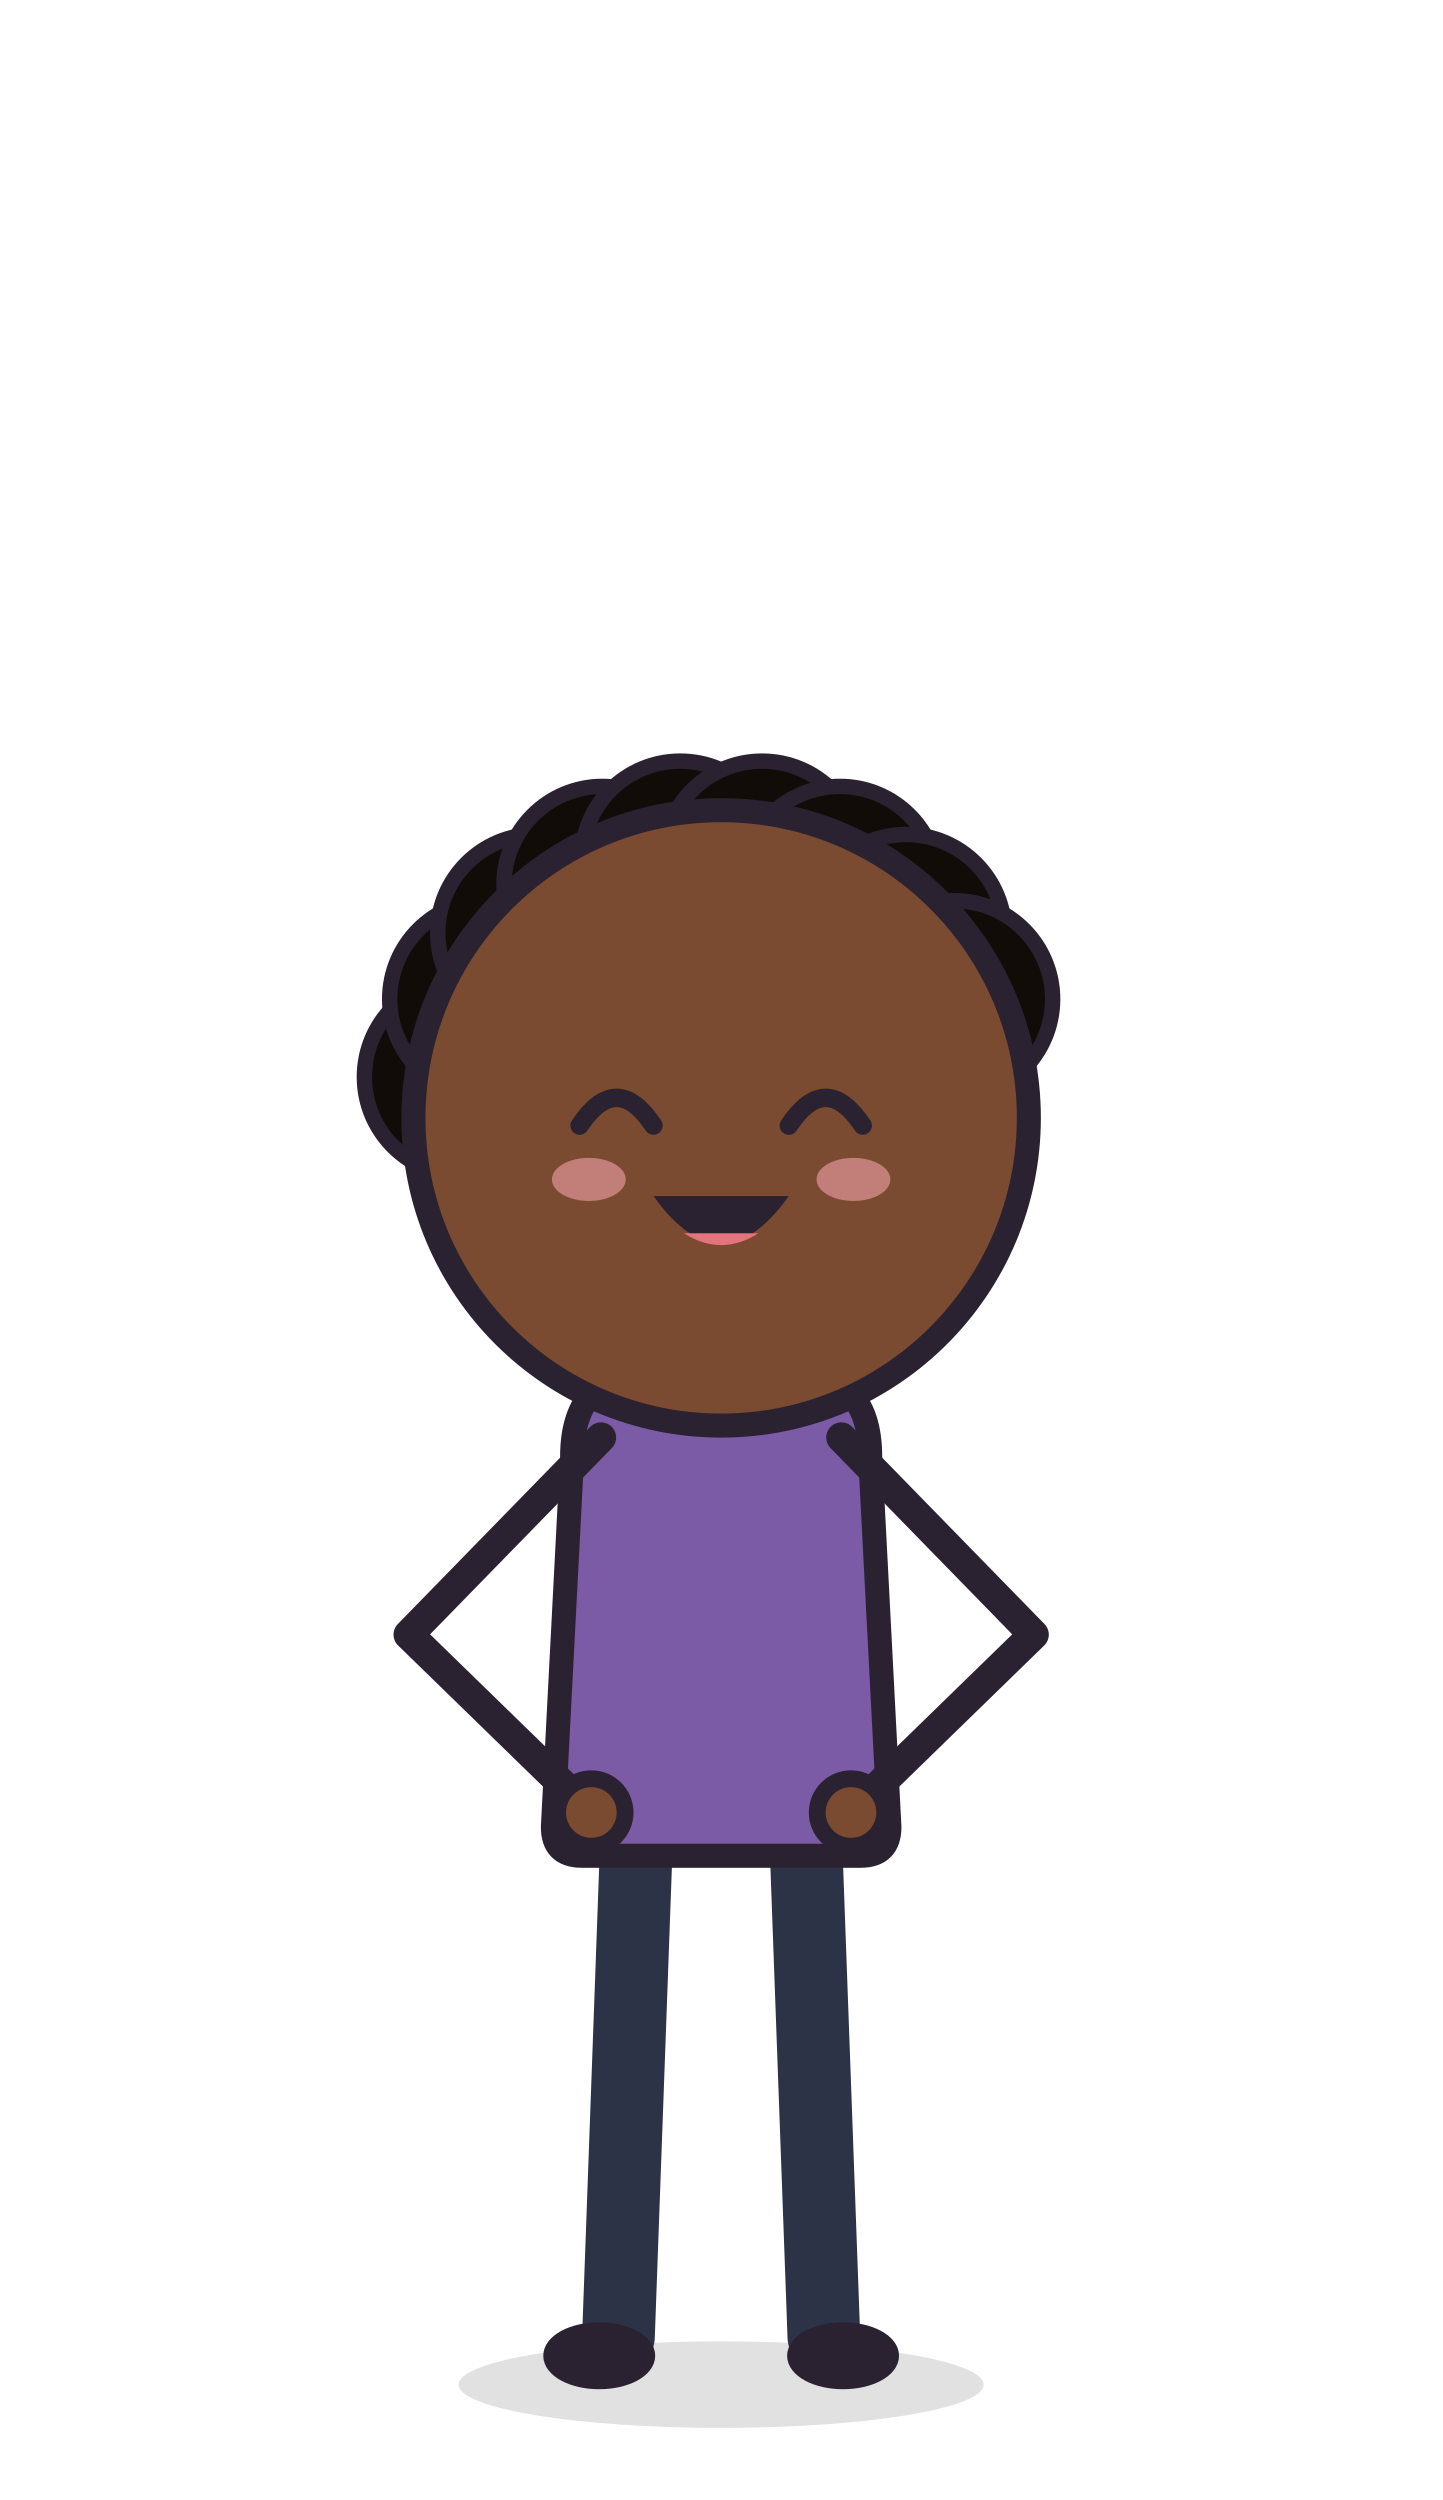
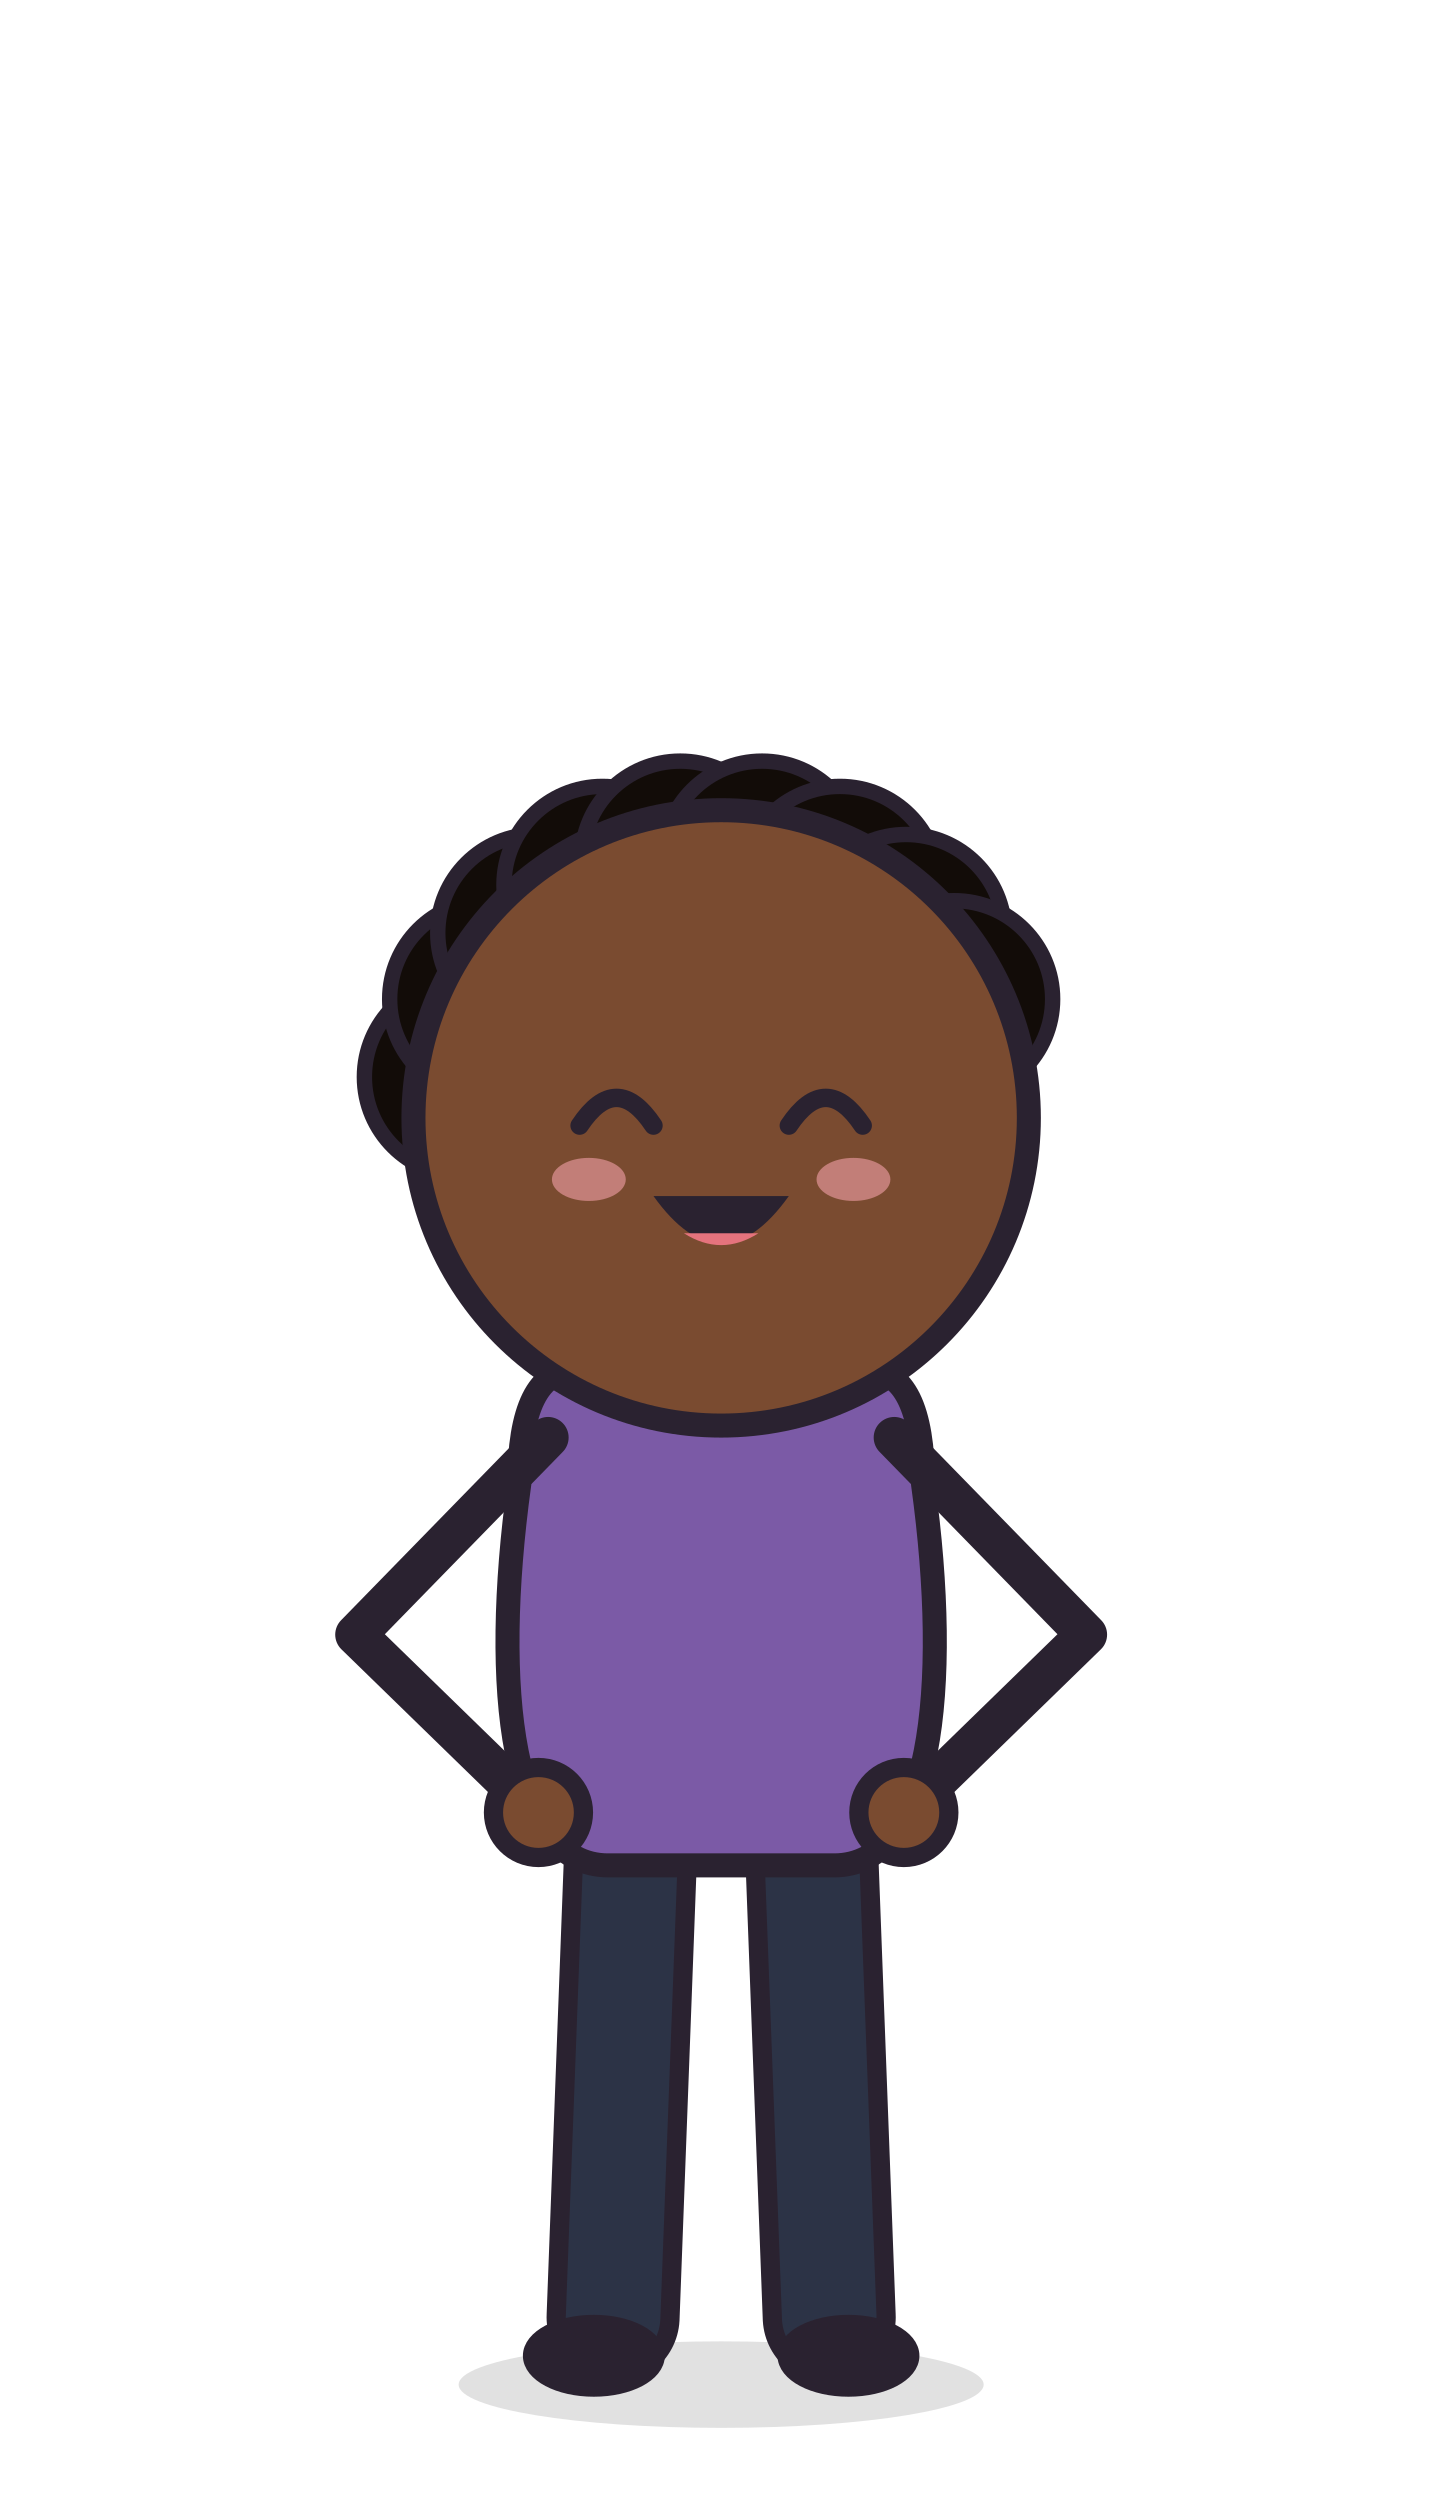
<svg xmlns="http://www.w3.org/2000/svg" viewBox="0 0 300 520" width="300" height="520">
  <ellipse cx="150" cy="496" rx="54.6" ry="9" fill="#000" opacity="0.12" />
-   <path d="M132.64 376 L128.64 486" stroke="#2c3346" stroke-width="15.12" stroke-linecap="round" />
-   <path d="M167.36 376 L171.36 486" stroke="#2c3346" stroke-width="15.12" stroke-linecap="round" />
-   <ellipse cx="124.64" cy="490" rx="10.14" ry="5.46" fill="#2a2230" stroke="#2a2230" stroke-width="3" />
-   <ellipse cx="175.36" cy="490" rx="10.14" ry="5.46" fill="#2a2230" stroke="#2a2230" stroke-width="3" />
-   <path d="M119 303 q0 -18 18 -18 h26 q18 0 18 18 L185 380 q0 6 -6 6 h-58 q-6 0 -6 -6 z" fill="#7b5aa6" stroke="#2a2230" stroke-width="5" />
-   <path d="M125 299 L85 340 L123 377" stroke="#2a2230" stroke-width="6.3" stroke-linecap="round" stroke-linejoin="round" fill="none" />
-   <path d="M175 299 L215 340 L177 377" stroke="#2a2230" stroke-width="6.3" stroke-linecap="round" stroke-linejoin="round" fill="none" />
-   <circle cx="123" cy="377" r="7.02" fill="#7a4b30" stroke="#2a2230" stroke-width="3.5" />
-   <circle cx="177" cy="377" r="7.02" fill="#7a4b30" stroke="#2a2230" stroke-width="3.5" />
+   <path d="M131.52 376 L127.52 482 M168.48 376 L172.48 482" stroke="#2a2230" stroke-width="27.665" stroke-linecap="round" />
+   <path d="M131.52 376 L127.52 482 M168.48 376 L172.48 482" stroke="#2c3346" stroke-width="19.665" stroke-linecap="round" />
+   <ellipse cx="123.52" cy="490" rx="13.26" ry="7.02" fill="#2a2230" stroke="#2a2230" stroke-width="3" />
+   <ellipse cx="176.48" cy="490" rx="13.26" ry="7.02" fill="#2a2230" stroke="#2a2230" stroke-width="3" />
+   <path d="M119.76 285 Q108 285 108 308.75 C102.12 351.5 106.32 388 126.48 388 H173.52 C193.68 388 197.88 351.5 192 308.75 Q192 285 180.24 285 z" fill="#7b5aa6" stroke="#2a2230" stroke-width="5" />
+   <path d="M114 299 L74 340 L112 377" stroke="#2a2230" stroke-width="8.55" stroke-linecap="round" stroke-linejoin="round" fill="none" />
+   <path d="M186 299 L226 340 L188 377" stroke="#2a2230" stroke-width="8.55" stroke-linecap="round" stroke-linejoin="round" fill="none" />
+   <circle cx="112" cy="377" r="9.36" fill="#7a4b30" stroke="#2a2230" stroke-width="4" />
+   <circle cx="188" cy="377" r="9.36" fill="#7a4b30" stroke="#2a2230" stroke-width="4" />
  <circle cx="96.27" cy="224.01" r="20.48" fill="#120c08" stroke="#2a2230" stroke-width="3.2" />
  <circle cx="101.529" cy="207.823" r="20.48" fill="#120c08" stroke="#2a2230" stroke-width="3.2" />
  <circle cx="111.533" cy="194.053" r="20.48" fill="#120c08" stroke="#2a2230" stroke-width="3.2" />
  <circle cx="125.303" cy="184.049" r="20.48" fill="#120c08" stroke="#2a2230" stroke-width="3.2" />
  <circle cx="141.49" cy="178.79" r="20.48" fill="#120c08" stroke="#2a2230" stroke-width="3.2" />
  <circle cx="158.51" cy="178.79" r="20.48" fill="#120c08" stroke="#2a2230" stroke-width="3.2" />
  <circle cx="174.697" cy="184.049" r="20.48" fill="#120c08" stroke="#2a2230" stroke-width="3.2" />
  <circle cx="188.467" cy="194.053" r="20.48" fill="#120c08" stroke="#2a2230" stroke-width="3.2" />
  <circle cx="198.471" cy="207.823" r="20.48" fill="#120c08" stroke="#2a2230" stroke-width="3.2" />
  <circle cx="150" cy="232.52" r="64" fill="#7a4b30" stroke="#2a2230" stroke-width="5" />
  <path d="M120.56 234.12 q7.68 -11.52 15.36 0 M164.08 234.12 q7.68 -11.52 15.36 0" stroke="#2a2230" stroke-width="3.84" fill="none" stroke-linecap="round" />
  <path d="M135.92 248.776 q14.08 19.712 28.16 0 z" fill="#2a2230" />
  <path d="M142.256 256.52 q7.744 4.928 15.488 0" fill="#e5737d" />
  <ellipse cx="122.48" cy="245.32" rx="7.68" ry="4.48" fill="#f2a0a8" opacity="0.6" />
  <ellipse cx="177.52" cy="245.32" rx="7.68" ry="4.48" fill="#f2a0a8" opacity="0.6" />
</svg>
